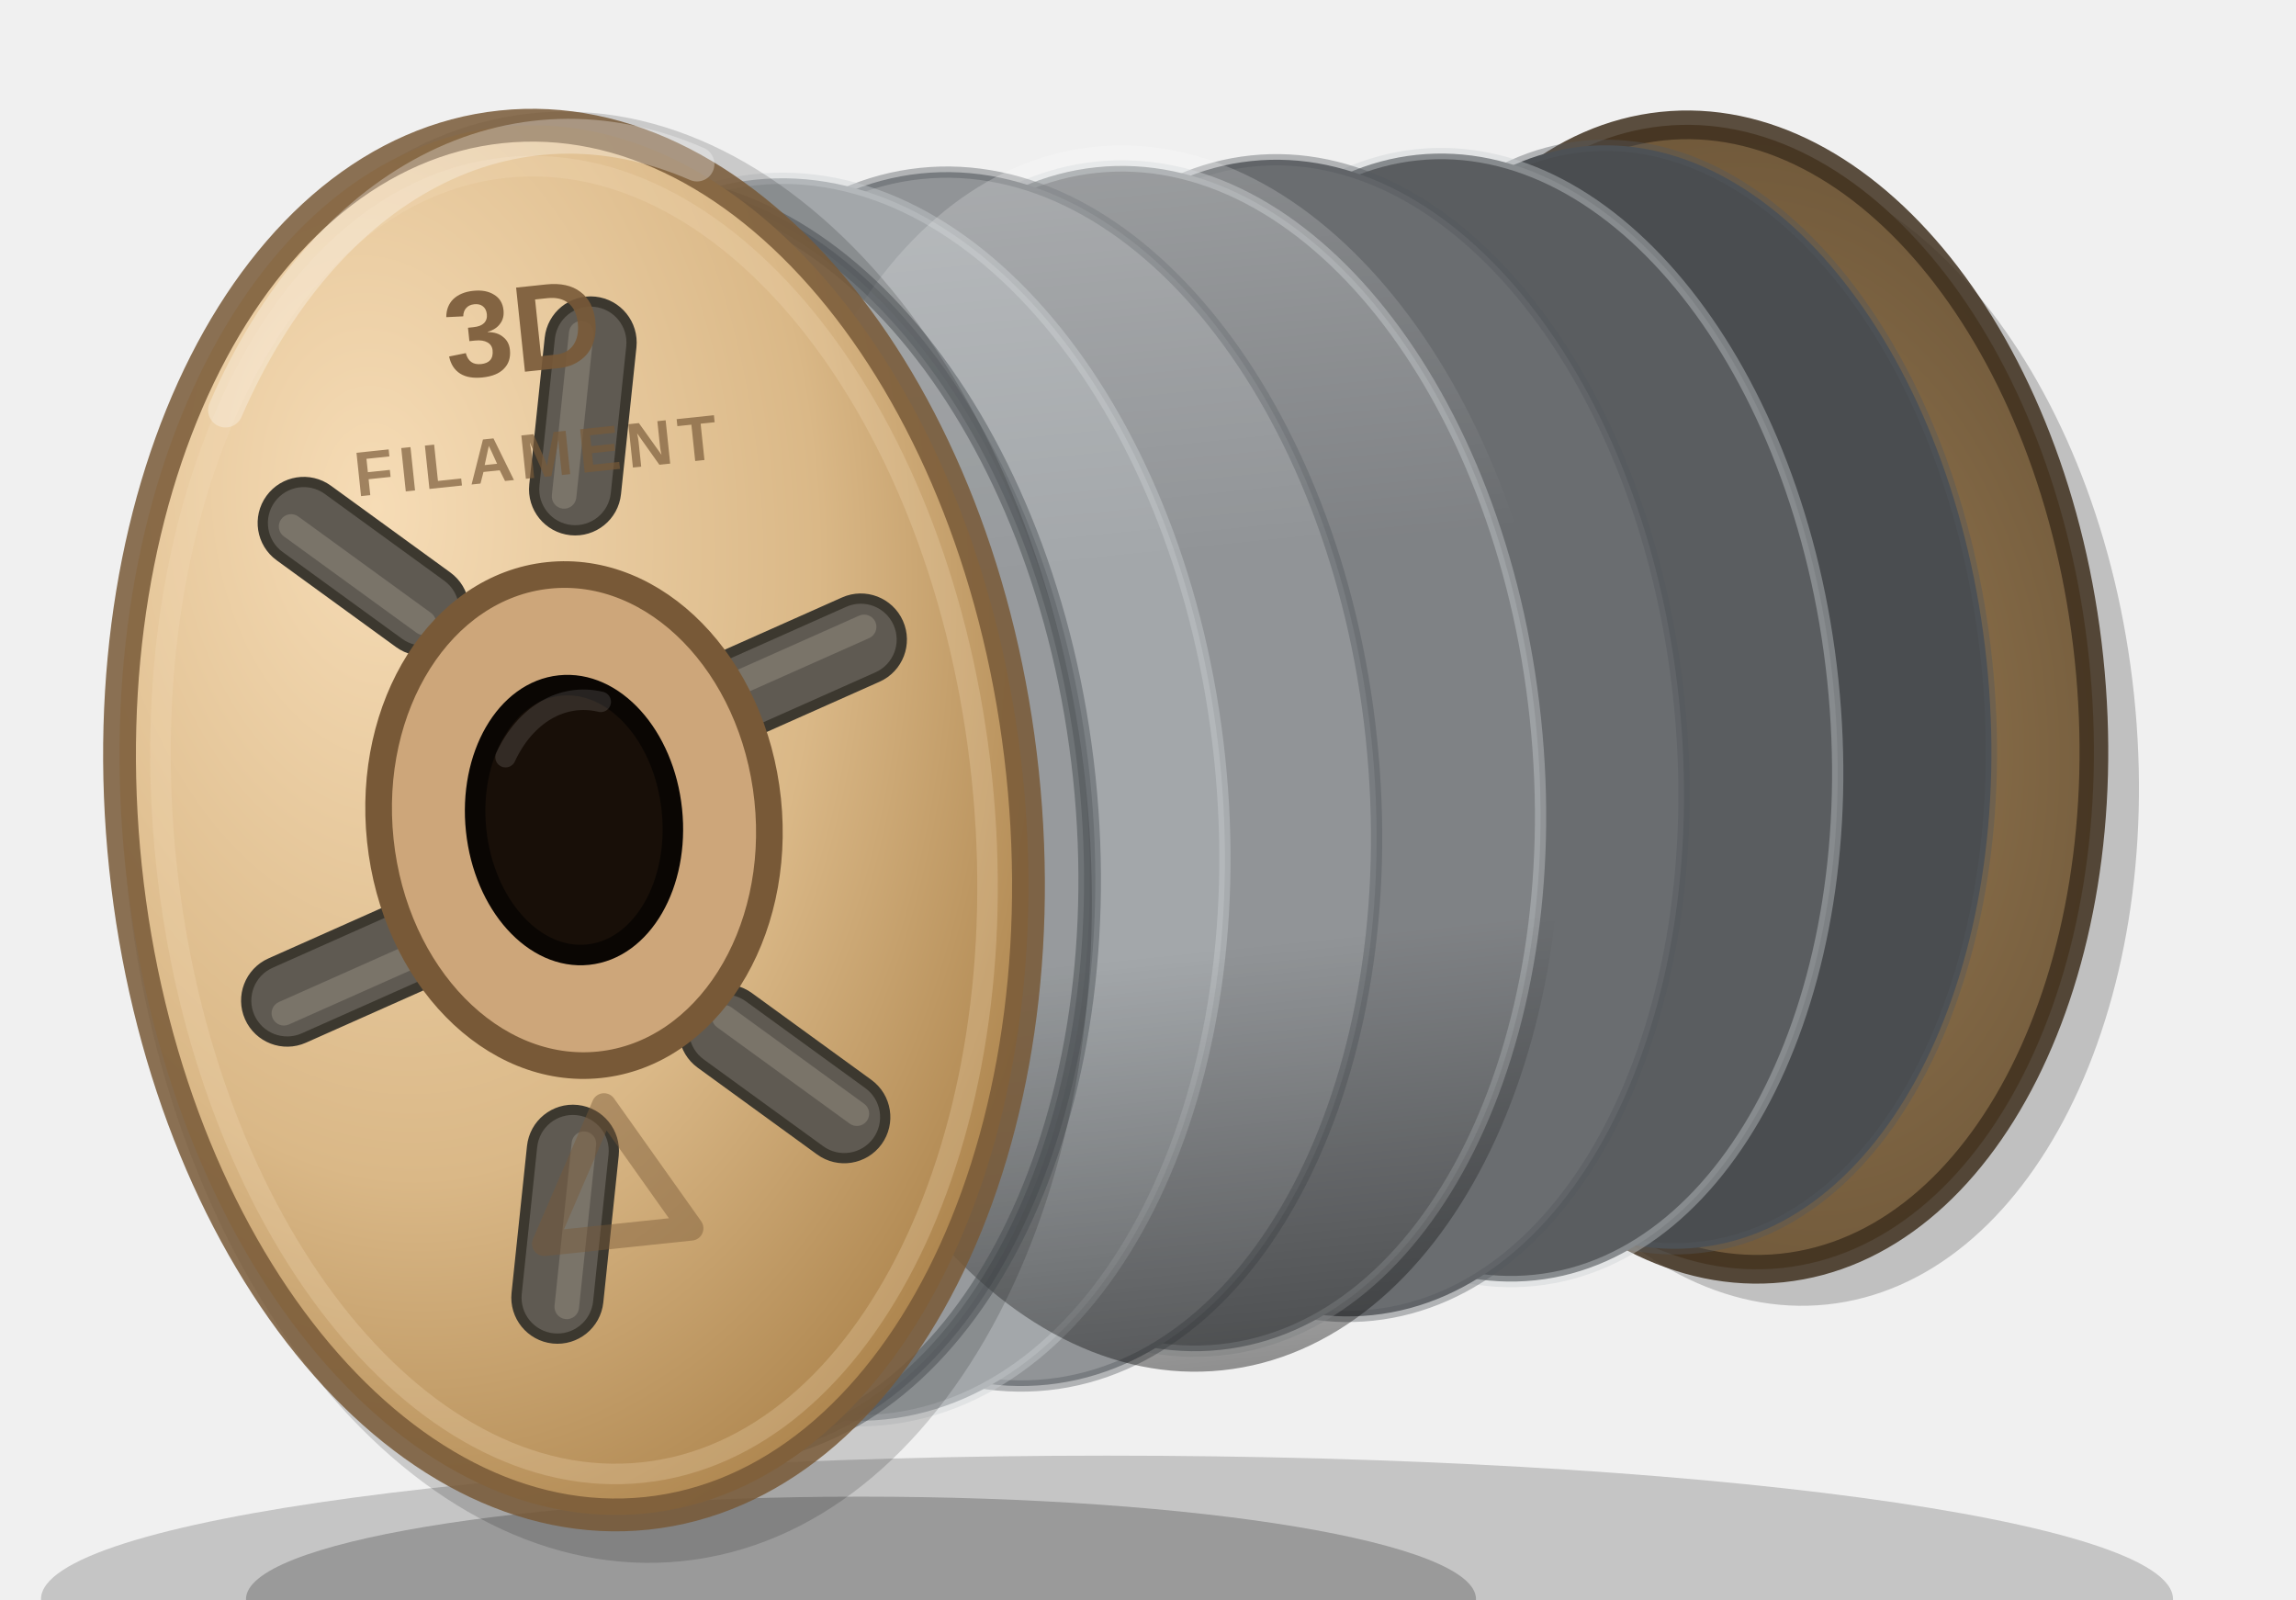
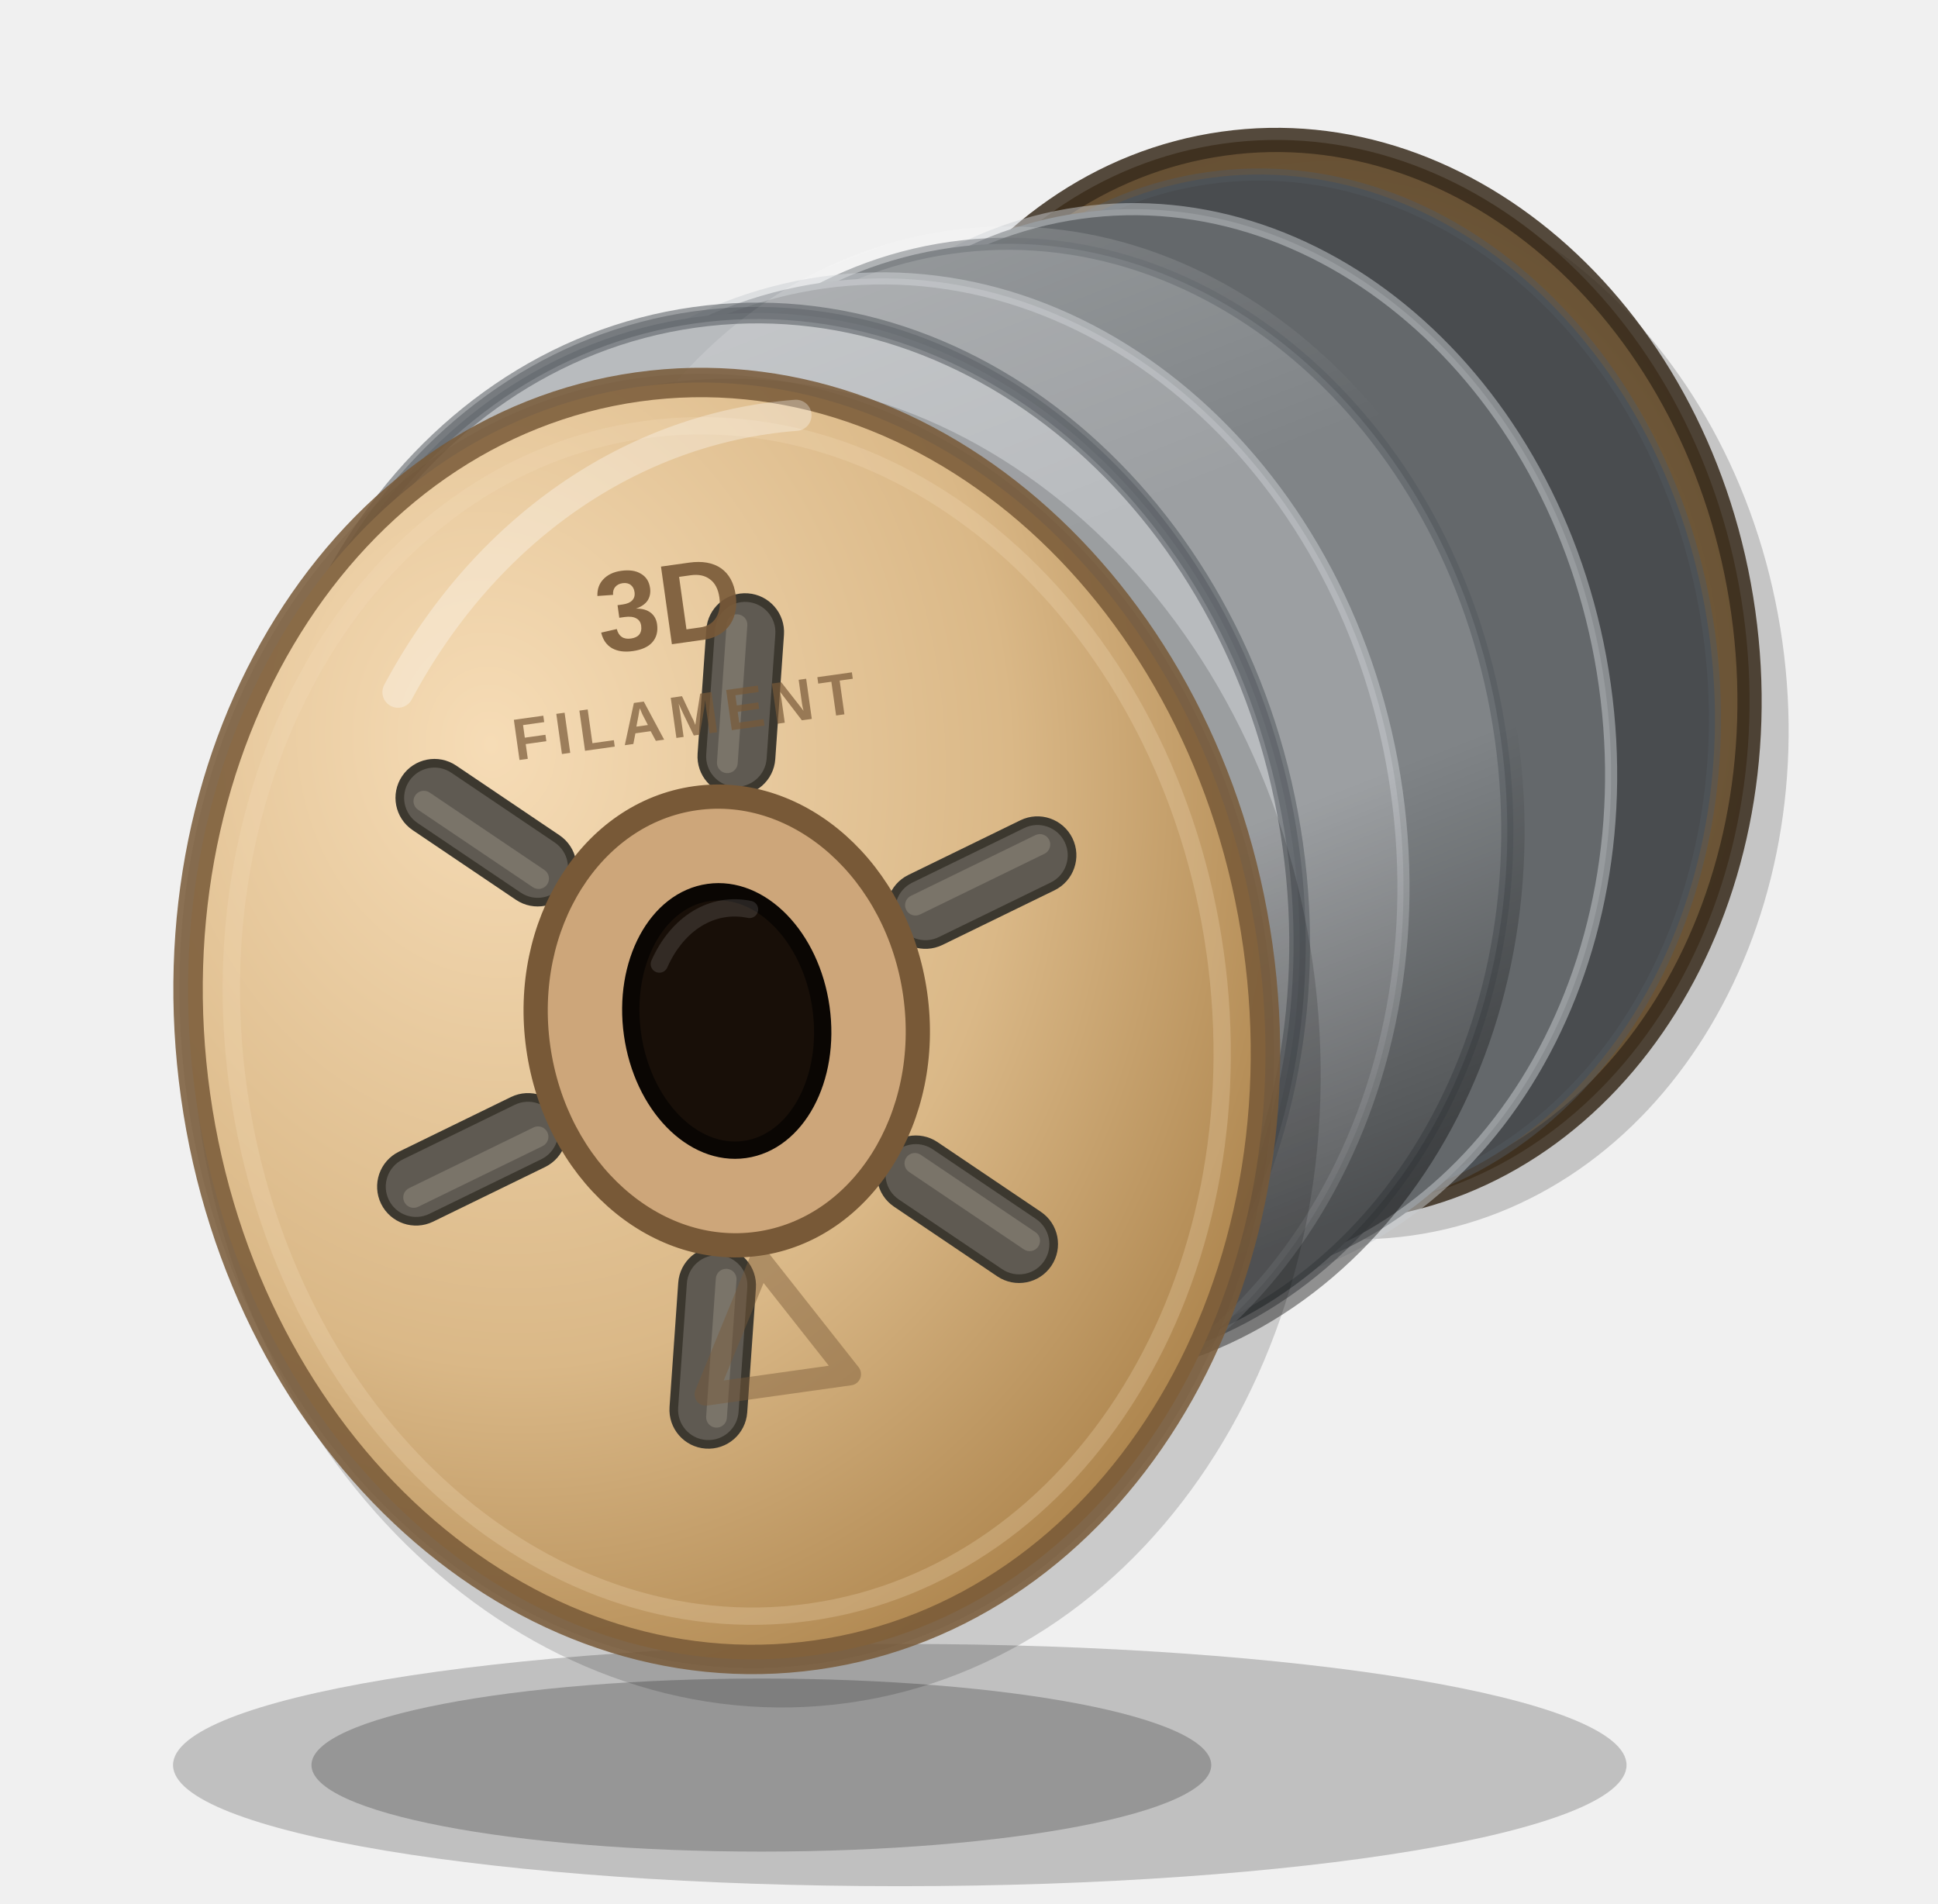
- <svg xmlns="http://www.w3.org/2000/svg" viewBox="12 12 112 78" role="img" aria-label="Filament spool" focusable="false">
+ <svg xmlns="http://www.w3.org/2000/svg" viewBox="0 0 112 110" role="img" aria-label="Filament spool" focusable="false">
  <defs>
    <radialGradient id="spoolff" cx="32%" cy="26%" r="88%">
      <stop offset="0" stop-color="#f6dcb6" />
      <stop offset="0.55" stop-color="#dab887" />
      <stop offset="1" stop-color="#a2783f" />
    </radialGradient>
-     <radialGradient id="spoolrf" cx="58%" cy="52%" r="82%">
-       <stop offset="0" stop-color="#977a52" />
-       <stop offset="1" stop-color="#5a462d" />
+     <radialGradient id="spoolrf" cx="56%" cy="50%" r="82%">
+       <stop offset="0" stop-color="#8a6f47" />
+       <stop offset="1" stop-color="#4f3c27" />
    </radialGradient>
-     <linearGradient id="spoolbs" x1="0" y1="0" x2="0" y2="1">
+     <linearGradient id="spoolbs" x1="0" y1="0" x2="0.2" y2="1">
      <stop offset="0" stop-color="#fff" stop-opacity="0.22" />
-       <stop offset="0.34" stop-color="#fff" stop-opacity="0" />
+       <stop offset="0.38" stop-color="#fff" stop-opacity="0" />
      <stop offset="0.66" stop-color="#000" stop-opacity="0" />
      <stop offset="1" stop-color="#000" stop-opacity="0.4" />
    </linearGradient>
  </defs>
-   <ellipse cx="66" cy="90" rx="52" ry="7" fill="#000" opacity="0.18" />
-   <ellipse cx="54" cy="90" rx="30" ry="5" fill="#000" opacity="0.22" />
-   <ellipse cx="98" cy="48" rx="18" ry="28" transform="rotate(-6 96 46)" fill="#000" opacity="0.2" />
-   <ellipse cx="96" cy="46" rx="18" ry="28" transform="rotate(-6 96 46)" fill="url(#spoolrf)" />
-   <ellipse cx="96" cy="46" rx="18" ry="28" transform="rotate(-6 96 46)" fill="none" stroke="#3f301f" stroke-width="1.4" opacity="0.85" />
-   <ellipse cx="96" cy="46" rx="6" ry="9" transform="rotate(-6 96 46)" fill="#241b10" />
-   <g fill="#7f8285">
-     <ellipse cx="92" cy="46" rx="17" ry="27" transform="rotate(-6 92 46)" fill="#4a4d50" stroke="#53595e" stroke-width="0.55" stroke-opacity="0.4" />
-     <ellipse cx="84" cy="47" rx="17.5" ry="27.6" transform="rotate(-6 84 47)" fill="#5a5d60" stroke="#cbcfd2" stroke-width="0.55" stroke-opacity="0.4" />
-     <ellipse cx="76" cy="48" rx="18" ry="28.3" transform="rotate(-6 76 48)" fill="#6a6d70" stroke="#53595e" stroke-width="0.55" stroke-opacity="0.4" />
-     <ellipse cx="68.5" cy="49" rx="18.5" ry="29" transform="rotate(-6 68.5 49)" fill="#7f8285" stroke="#cbcfd2" stroke-width="0.55" stroke-opacity="0.4" />
-     <ellipse cx="60" cy="50" rx="19" ry="29.7" transform="rotate(-6 60 50)" fill="#919497" stroke="#53595e" stroke-width="0.55" stroke-opacity="0.4" />
-     <ellipse cx="52" cy="51" rx="19.6" ry="30.4" transform="rotate(-6 52 51)" fill="#a3a7aa" stroke="#cbcfd2" stroke-width="0.55" stroke-opacity="0.4" />
-     <ellipse cx="45" cy="52" rx="20" ry="31" transform="rotate(-6 45 52)" fill="#b3b7ba" stroke="#53595e" stroke-width="0.55" stroke-opacity="0.4" />
+   <ellipse cx="52" cy="102" rx="42" ry="7" fill="#000" opacity="0.2" />
+   <ellipse cx="44" cy="102" rx="26" ry="5" fill="#000" opacity="0.22" />
+   <ellipse cx="77" cy="41" rx="26" ry="31" transform="rotate(-8 75 39)" fill="#000" opacity="0.18" />
+   <ellipse cx="75" cy="39" rx="26" ry="31" transform="rotate(-8 75 39)" fill="url(#spoolrf)" />
+   <ellipse cx="75" cy="39" rx="26" ry="31" transform="rotate(-8 75 39)" fill="none" stroke="#382b1c" stroke-width="1.4" opacity="0.85" />
+   <g stroke-width="0.7" stroke-opacity="0.5">
+     <ellipse cx="74" cy="40" rx="25" ry="30" transform="rotate(-8 74 40)" fill="#494c4f" stroke="#53595e" />
+     <ellipse cx="66.75" cy="43.25" rx="26.25" ry="31.25" transform="rotate(-8 66.75 43.25)" fill="#64686b" stroke="#cbcfd2" />
+     <ellipse cx="59.5" cy="46.5" rx="27.5" ry="32.5" transform="rotate(-8 59.5 46.5)" fill="#808487" stroke="#53595e" />
+     <ellipse cx="52.25" cy="49.75" rx="28.75" ry="33.75" transform="rotate(-8 52.25 49.75)" fill="#9c9fa2" stroke="#cbcfd2" />
+     <ellipse cx="45" cy="53" rx="30" ry="35" transform="rotate(-8 45 53)" fill="#b8bbbe" stroke="#53595e" />
  </g>
-   <ellipse cx="68.5" cy="49" rx="19.5" ry="30" transform="rotate(-6 68.5 49)" fill="url(#spoolbs)" />
-   <ellipse cx="45" cy="52" rx="20" ry="31" transform="rotate(-6 45 52)" fill="none" stroke="#53595e" stroke-width="1.1" opacity="0.5" />
-   <g transform="rotate(-6 40 52)">
-     <ellipse cx="41.5" cy="53" rx="23.5" ry="35.5" fill="#000" opacity="0.16" />
-     <ellipse cx="40" cy="52" rx="22" ry="34" fill="url(#spoolff)" />
-     <ellipse cx="40" cy="52" rx="22" ry="34" fill="none" stroke="#785937" stroke-width="1.6" opacity="0.85" />
-     <ellipse cx="40" cy="52" rx="20" ry="32" fill="none" stroke="#f4dcbb" stroke-width="1" opacity="0.26" />
-     <g transform="rotate(12 42.49 32.44)">
-       <rect x="40.49" y="26.84" width="4" height="11.2" rx="2" fill="#5f5a52" />
-       <rect x="40.49" y="26.84" width="4" height="11.2" rx="2" fill="none" stroke="#3c382f" stroke-width="0.5" />
-       <rect x="41.39" y="27.84" width="1.2" height="9.2" rx="0.6" fill="#8f887c" opacity="0.55" />
+   <ellipse cx="59.5" cy="46.5" rx="28.5" ry="33.5" transform="rotate(-8 59.5 46.5)" fill="url(#spoolbs)" />
+   <ellipse cx="45" cy="53" rx="30" ry="35" transform="rotate(-8 45 53)" fill="none" stroke="#53595e" stroke-width="1.2" opacity="0.55" />
+   <ellipse cx="42" cy="59" rx="30" ry="36" transform="rotate(-8 42 59)" fill="none" stroke="#000" stroke-width="3" opacity="0.14" />
+   <g transform="rotate(-8 42 59)">
+     <ellipse cx="43.5" cy="60.5" rx="32.5" ry="38.5" fill="#000" opacity="0.16" />
+     <ellipse cx="42" cy="59" rx="31" ry="37" fill="url(#spoolff)" />
+     <ellipse cx="42" cy="59" rx="31" ry="37" fill="none" stroke="#785937" stroke-width="1.7" opacity="0.85" />
+     <ellipse cx="42" cy="59" rx="28.5" ry="34.5" fill="none" stroke="#f4dcbb" stroke-width="1" opacity="0.26" />
+     <g transform="rotate(12 45.43 40.42)">
+       <rect x="43.43" y="34.82" width="4" height="11.2" rx="2" fill="#5f5a52" />
+       <rect x="43.43" y="34.82" width="4" height="11.2" rx="2" fill="none" stroke="#3c382f" stroke-width="0.5" />
+       <rect x="44.33" y="35.82" width="1.2" height="9.2" rx="0.6" fill="#8f887c" opacity="0.55" />
    </g>
-     <g transform="rotate(72 51.41 45.82)">
-       <rect x="49.41" y="40.22" width="4" height="11.2" rx="2" fill="#5f5a52" />
-       <rect x="49.41" y="40.22" width="4" height="11.2" rx="2" fill="none" stroke="#3c382f" stroke-width="0.5" />
-       <rect x="50.31" y="41.22" width="1.2" height="9.2" rx="0.6" fill="#8f887c" opacity="0.55" />
+     <g transform="rotate(72 57.69 53.13)">
+       <rect x="55.69" y="47.53" width="4" height="11.2" rx="2" fill="#5f5a52" />
+       <rect x="55.69" y="47.53" width="4" height="11.2" rx="2" fill="none" stroke="#3c382f" stroke-width="0.5" />
+       <rect x="56.59" y="48.53" width="1.2" height="9.2" rx="0.6" fill="#8f887c" opacity="0.55" />
    </g>
-     <g transform="rotate(132 48.92 65.38)">
-       <rect x="46.92" y="59.78" width="4" height="11.2" rx="2" fill="#5f5a52" />
-       <rect x="46.92" y="59.78" width="4" height="11.2" rx="2" fill="none" stroke="#3c382f" stroke-width="0.5" />
-       <rect x="47.82" y="60.78" width="1.2" height="9.2" rx="0.6" fill="#8f887c" opacity="0.55" />
+     <g transform="rotate(132 54.26 71.71)">
+       <rect x="52.26" y="66.11" width="4" height="11.2" rx="2" fill="#5f5a52" />
+       <rect x="52.26" y="66.11" width="4" height="11.2" rx="2" fill="none" stroke="#3c382f" stroke-width="0.5" />
+       <rect x="53.16" y="67.11" width="1.2" height="9.2" rx="0.6" fill="#8f887c" opacity="0.55" />
    </g>
-     <g transform="rotate(192 37.51 71.56)">
-       <rect x="35.51" y="65.96" width="4" height="11.2" rx="2" fill="#5f5a52" />
-       <rect x="35.51" y="65.96" width="4" height="11.2" rx="2" fill="none" stroke="#3c382f" stroke-width="0.5" />
-       <rect x="36.41" y="66.96" width="1.2" height="9.2" rx="0.6" fill="#8f887c" opacity="0.55" />
+     <g transform="rotate(192 38.57 77.58)">
+       <rect x="36.57" y="71.98" width="4" height="11.2" rx="2" fill="#5f5a52" />
+       <rect x="36.57" y="71.98" width="4" height="11.2" rx="2" fill="none" stroke="#3c382f" stroke-width="0.5" />
+       <rect x="37.47" y="72.98" width="1.2" height="9.2" rx="0.6" fill="#8f887c" opacity="0.55" />
    </g>
-     <g transform="rotate(252 28.59 58.18)">
-       <rect x="26.59" y="52.58" width="4" height="11.2" rx="2" fill="#5f5a52" />
-       <rect x="26.59" y="52.58" width="4" height="11.2" rx="2" fill="none" stroke="#3c382f" stroke-width="0.5" />
-       <rect x="27.49" y="53.58" width="1.2" height="9.2" rx="0.6" fill="#8f887c" opacity="0.55" />
+     <g transform="rotate(252 26.31 64.87)">
+       <rect x="24.31" y="59.27" width="4" height="11.2" rx="2" fill="#5f5a52" />
+       <rect x="24.31" y="59.27" width="4" height="11.2" rx="2" fill="none" stroke="#3c382f" stroke-width="0.5" />
+       <rect x="25.21" y="60.27" width="1.2" height="9.2" rx="0.6" fill="#8f887c" opacity="0.55" />
    </g>
-     <g transform="rotate(312 31.08 38.62)">
-       <rect x="29.08" y="33.02" width="4" height="11.2" rx="2" fill="#5f5a52" />
-       <rect x="29.08" y="33.02" width="4" height="11.2" rx="2" fill="none" stroke="#3c382f" stroke-width="0.5" />
-       <rect x="29.98" y="34.02" width="1.2" height="9.2" rx="0.6" fill="#8f887c" opacity="0.55" />
+     <g transform="rotate(312 29.74 46.29)">
+       <rect x="27.74" y="40.69" width="4" height="11.2" rx="2" fill="#5f5a52" />
+       <rect x="27.74" y="40.69" width="4" height="11.2" rx="2" fill="none" stroke="#3c382f" stroke-width="0.5" />
+       <rect x="28.64" y="41.69" width="1.2" height="9.2" rx="0.6" fill="#8f887c" opacity="0.55" />
    </g>
-     <text x="40" y="30" text-anchor="middle" font-family="Arial, Helvetica, sans-serif" font-weight="800" font-size="6" fill="#785937" opacity="0.9">3D</text>
-     <text x="40" y="35.2" text-anchor="middle" font-family="Arial, Helvetica, sans-serif" font-weight="700" font-size="3.1" letter-spacing="0.3" fill="#785937" opacity="0.68">FILAMENT</text>
-     <path d="M40 66 l3.6 6.4 -7.2 0 z" fill="none" stroke="#785937" stroke-width="1.2" stroke-linejoin="round" opacity="0.45" />
-     <ellipse cx="40" cy="52" rx="9.5" ry="12" fill="#cda67a" />
-     <ellipse cx="40" cy="52" rx="9.5" ry="12" fill="none" stroke="#785937" stroke-width="1.3" />
-     <ellipse cx="40" cy="52" rx="4.8" ry="6.6" fill="#180f08" />
-     <ellipse cx="40" cy="52" rx="4.8" ry="6.6" fill="none" stroke="#0a0603" stroke-width="1" />
-     <path d="M37 48.6 A4.8 6.6 0 0 1 41.9 46.4" fill="none" stroke="#fff" stroke-width="1" opacity="0.12" stroke-linecap="round" />
+     <text x="42" y="37" text-anchor="middle" font-family="Arial, Helvetica, sans-serif" font-weight="800" font-size="6.6" fill="#785937" opacity="0.9">3D</text>
+     <text x="42" y="42.4" text-anchor="middle" font-family="Arial, Helvetica, sans-serif" font-weight="700" font-size="3.4" letter-spacing="0.4" fill="#785937" opacity="0.7">FILAMENT</text>
+     <path d="M42 73 l4.2 7.2 -8.4 0 z" fill="none" stroke="#785937" stroke-width="1.3" stroke-linejoin="round" opacity="0.45" />
+     <ellipse cx="42" cy="59" rx="11" ry="13" fill="#cda67a" />
+     <ellipse cx="42" cy="59" rx="11" ry="13" fill="none" stroke="#785937" stroke-width="1.4" />
+     <ellipse cx="42" cy="59" rx="5.5" ry="7.5" fill="#180f08" />
+     <ellipse cx="42" cy="59" rx="5.5" ry="7.5" fill="none" stroke="#0a0603" stroke-width="1" />
+     <path d="M38.6 55.2 A5.5 7.5 0 0 1 44.2 52.8" fill="none" stroke="#fff" stroke-width="1" opacity="0.12" stroke-linecap="round" />
  </g>
-   <path d="M23 32 A22 34 -6 0 1 46 20" fill="none" stroke="#fff" stroke-width="1.7" opacity="0.3" stroke-linecap="round" />
+   <path d="M23 40 A31 37 -8 0 1 46 24" fill="none" stroke="#fff" stroke-width="1.8" opacity="0.32" stroke-linecap="round" />
</svg>
